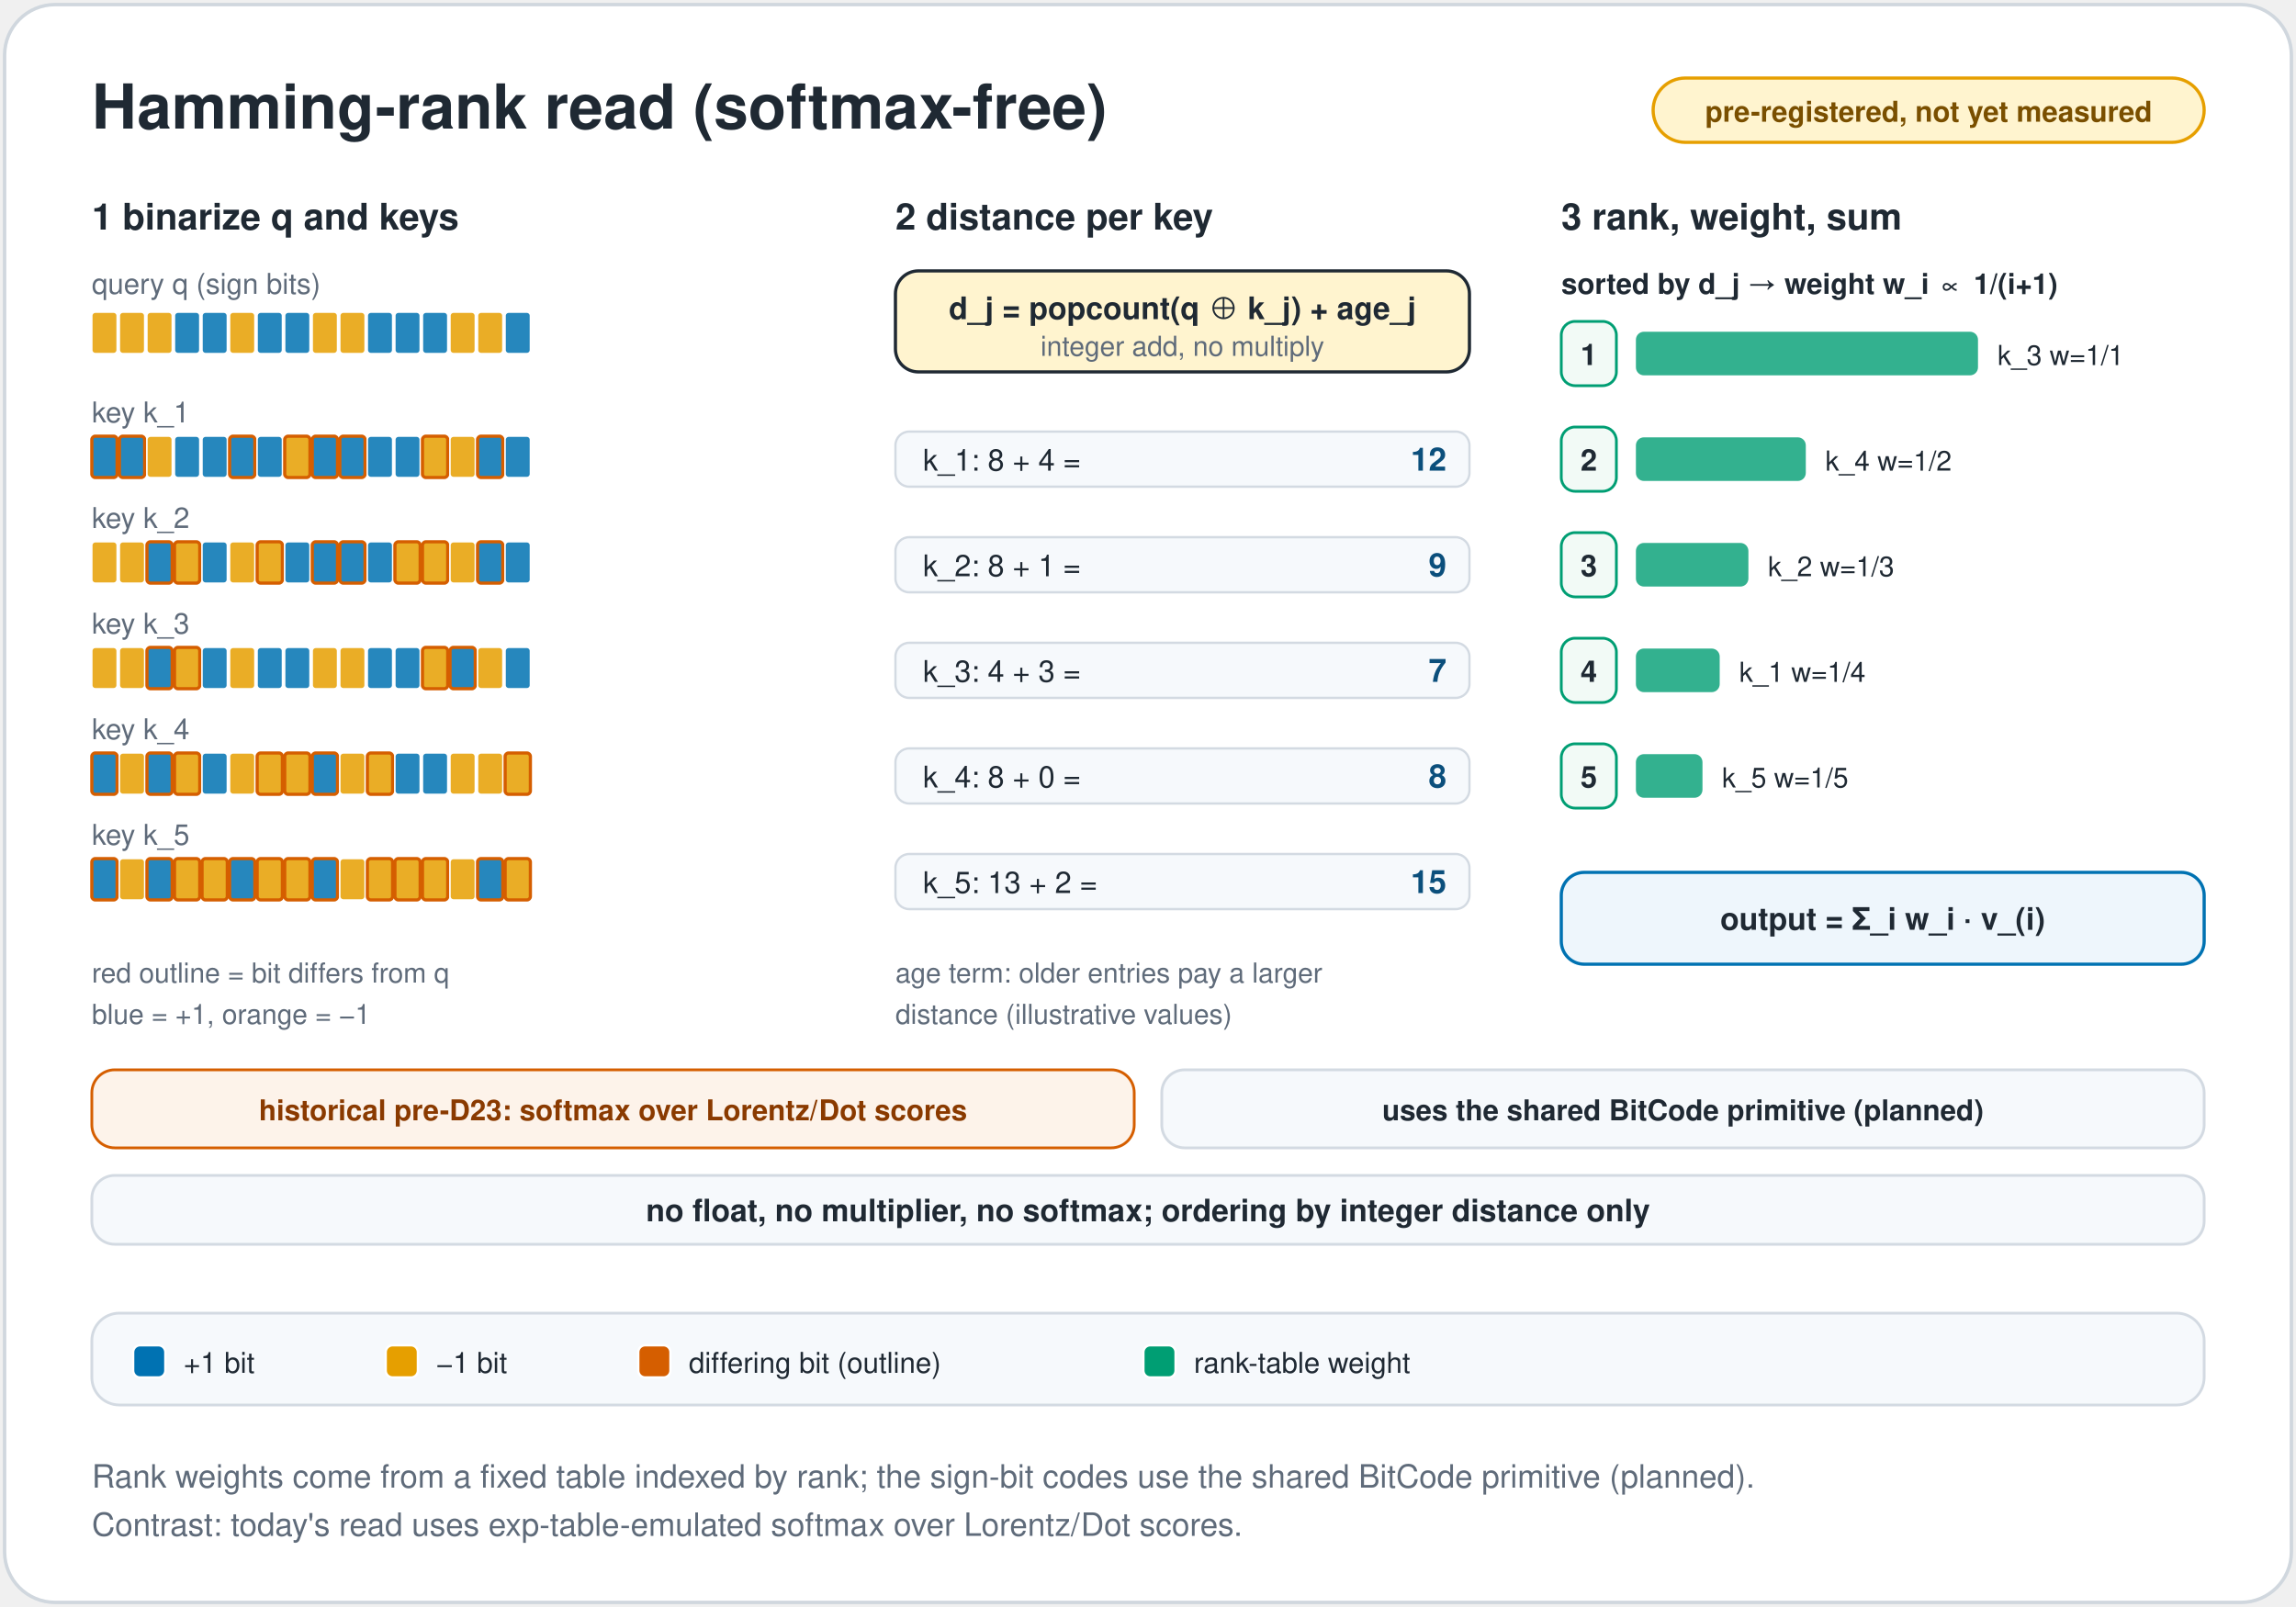
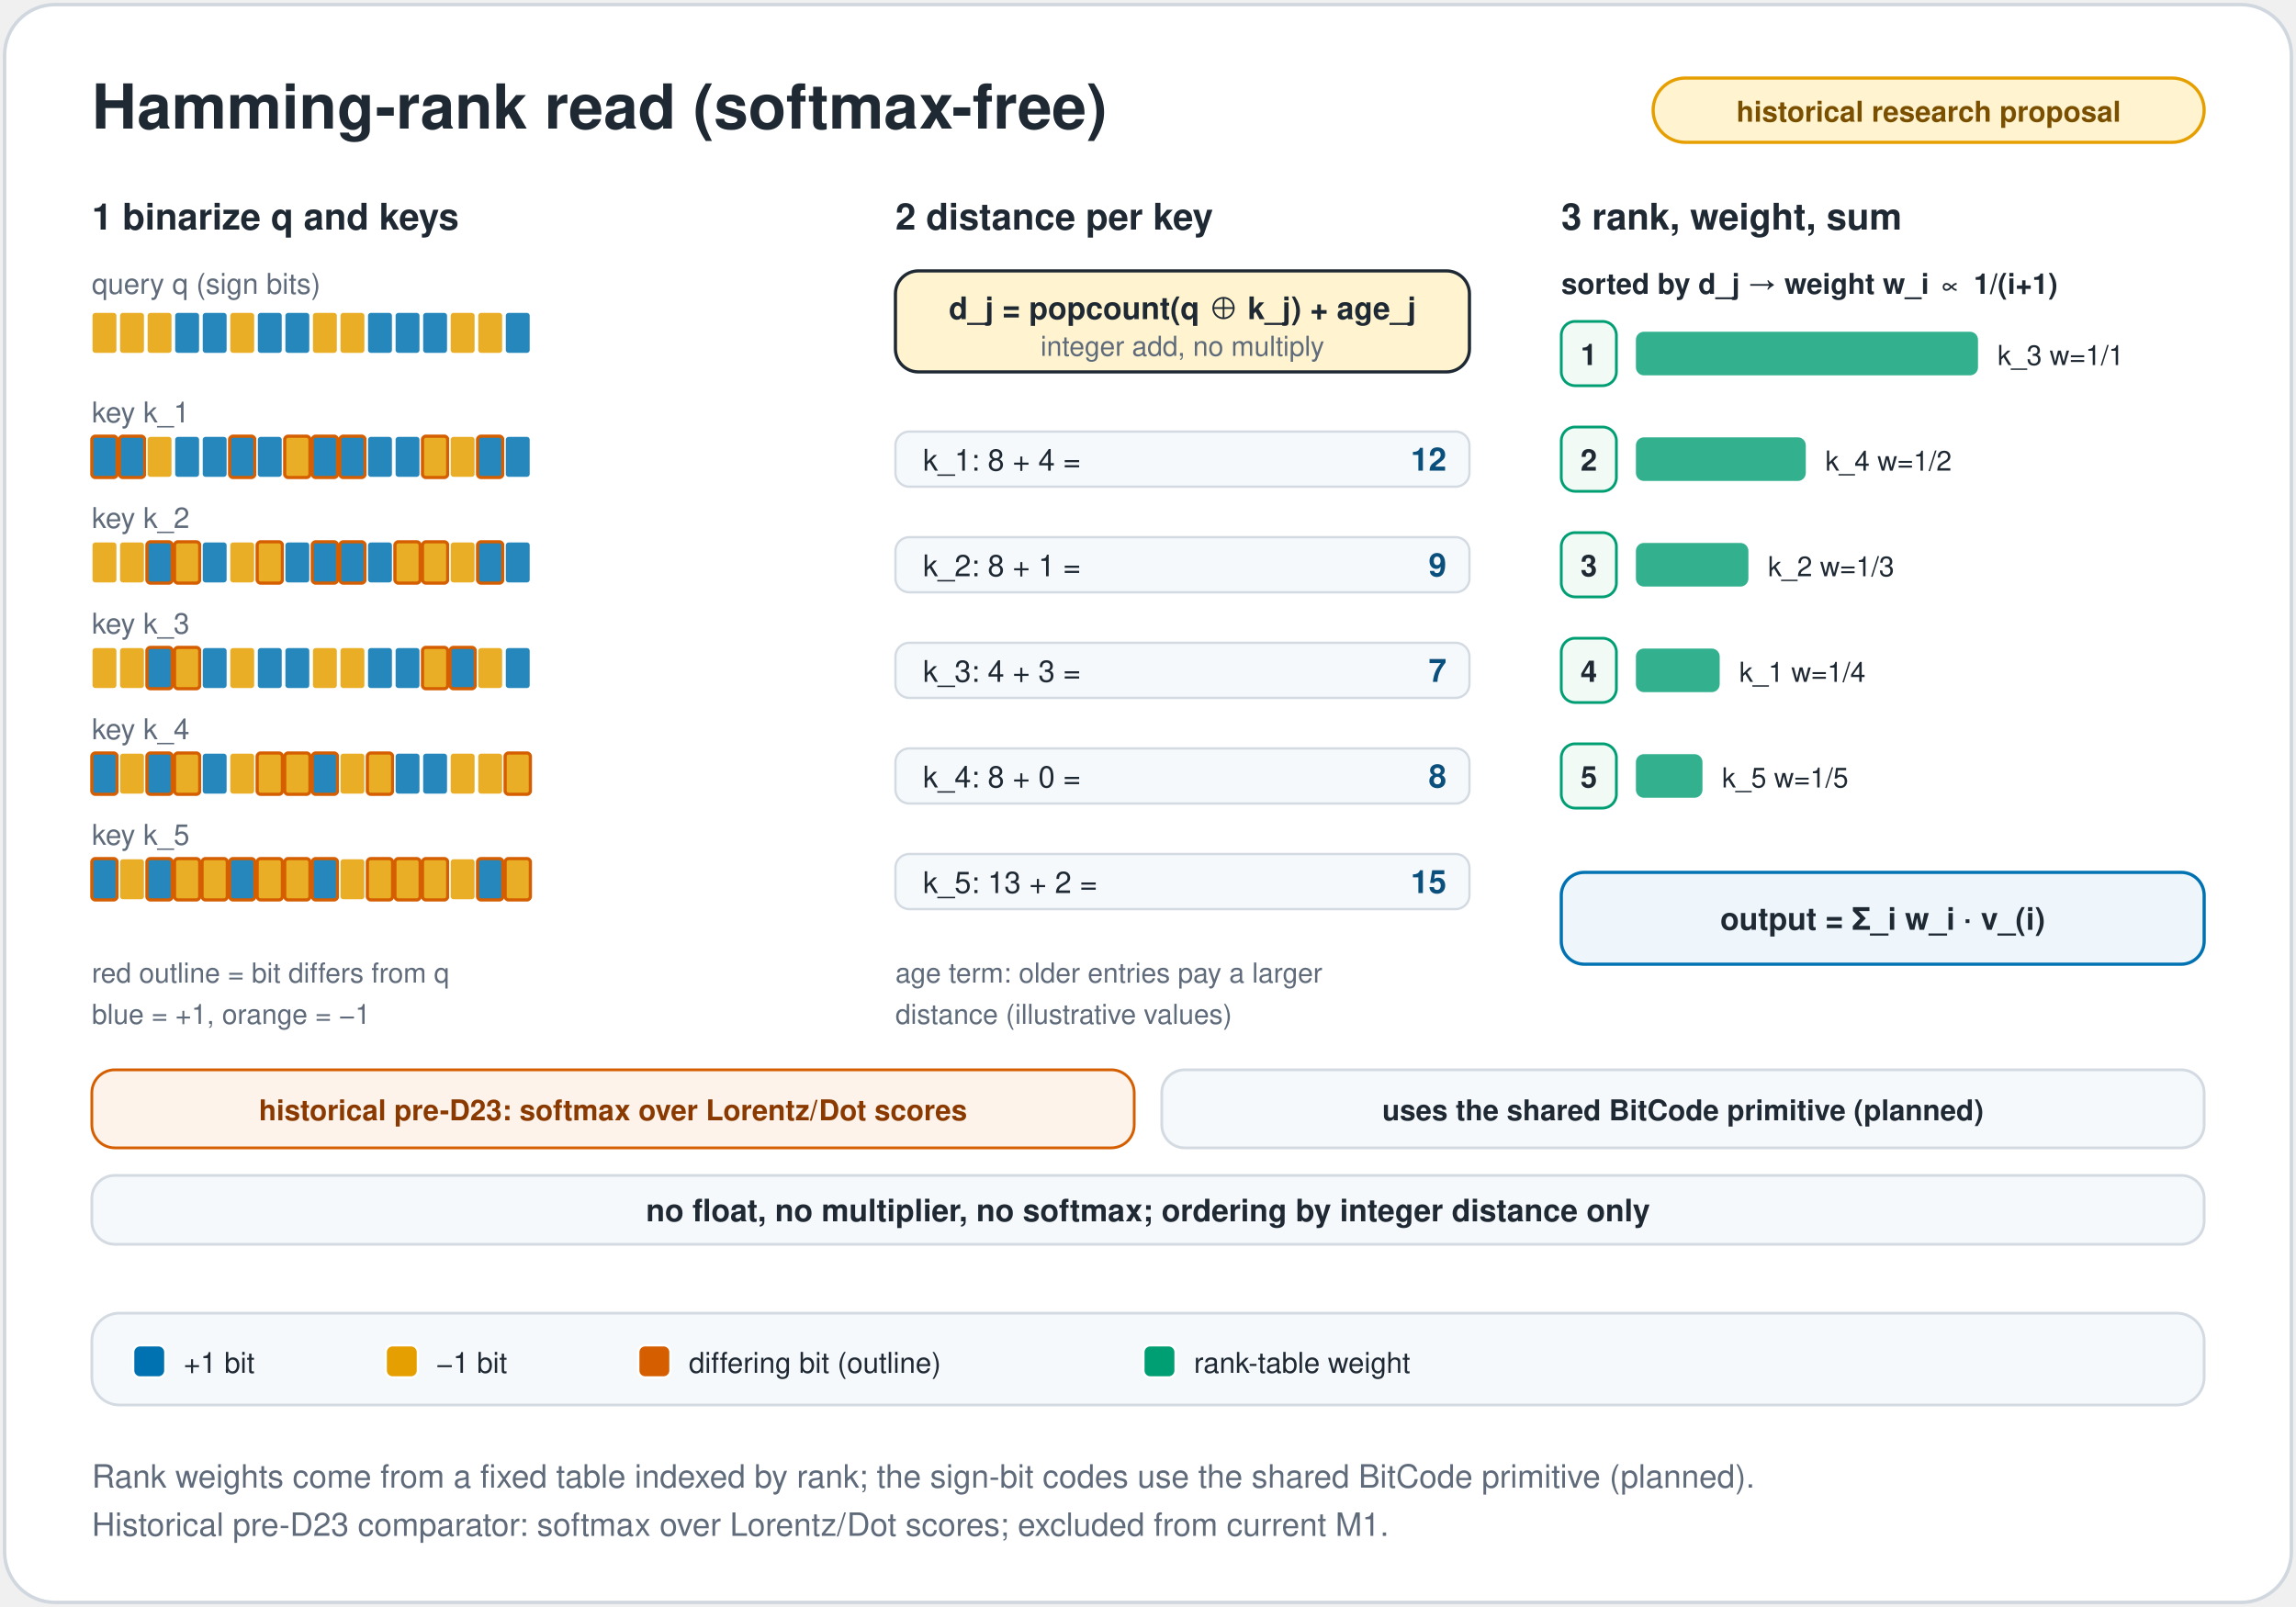
<svg xmlns="http://www.w3.org/2000/svg" viewBox="0 0 1000 700" width="900" height="630" role="img" aria-labelledby="t d" font-family="-apple-system, BlinkMacSystemFont, 'Segoe UI', Helvetica, Arial, 'DejaVu Sans', sans-serif">
  <rect x="2" y="2" width="996" height="696" rx="22" fill="#ffffff" stroke="#d0d7de" stroke-width="1.5" />
  <text x="40" y="56" font-size="27" font-weight="700" fill="#1f2933">Hamming-rank read (softmax-free)</text>
  <rect x="720" y="34" width="240" height="28" rx="14" fill="#fff4cf" fill-opacity="1" stroke="#E69F00" stroke-width="1.4" stroke-opacity="1" />
-   <text x="840" y="53" font-size="12.5" fill="#7a4f00" fill-opacity="1" text-anchor="middle" font-weight="bold">pre-registered, not yet measured</text>
+   <text x="840" y="53" font-size="12.5" fill="#7a4f00" fill-opacity="1" text-anchor="middle" font-weight="bold">historical research proposal</text>
  <text x="40" y="100" font-size="16" fill="#1f2933" fill-opacity="1" text-anchor="start" font-weight="bold">1  binarize q and keys</text>
  <text x="390" y="100" font-size="16" fill="#1f2933" fill-opacity="1" text-anchor="start" font-weight="bold">2  distance per key</text>
  <text x="680" y="100" font-size="16" fill="#1f2933" fill-opacity="1" text-anchor="start" font-weight="bold">3  rank, weight, sum</text>
  <text x="40" y="128" font-size="12.5" fill="#5f6b7a" fill-opacity="1" text-anchor="start" font-weight="normal">query q (sign bits)</text>
  <rect x="40" y="136" width="11" height="18" rx="1.5" fill="#E69F00" fill-opacity="0.85" stroke="#fff" stroke-width="0.6" stroke-opacity="1" />
  <rect x="52" y="136" width="11" height="18" rx="1.5" fill="#E69F00" fill-opacity="0.85" stroke="#fff" stroke-width="0.6" stroke-opacity="1" />
  <rect x="64" y="136" width="11" height="18" rx="1.5" fill="#E69F00" fill-opacity="0.85" stroke="#fff" stroke-width="0.6" stroke-opacity="1" />
  <rect x="76" y="136" width="11" height="18" rx="1.5" fill="#0072B2" fill-opacity="0.85" stroke="#fff" stroke-width="0.6" stroke-opacity="1" />
  <rect x="88" y="136" width="11" height="18" rx="1.5" fill="#0072B2" fill-opacity="0.85" stroke="#fff" stroke-width="0.6" stroke-opacity="1" />
  <rect x="100" y="136" width="11" height="18" rx="1.5" fill="#E69F00" fill-opacity="0.85" stroke="#fff" stroke-width="0.6" stroke-opacity="1" />
  <rect x="112" y="136" width="11" height="18" rx="1.5" fill="#0072B2" fill-opacity="0.85" stroke="#fff" stroke-width="0.6" stroke-opacity="1" />
  <rect x="124" y="136" width="11" height="18" rx="1.5" fill="#0072B2" fill-opacity="0.85" stroke="#fff" stroke-width="0.6" stroke-opacity="1" />
  <rect x="136" y="136" width="11" height="18" rx="1.5" fill="#E69F00" fill-opacity="0.85" stroke="#fff" stroke-width="0.6" stroke-opacity="1" />
  <rect x="148" y="136" width="11" height="18" rx="1.5" fill="#E69F00" fill-opacity="0.85" stroke="#fff" stroke-width="0.6" stroke-opacity="1" />
  <rect x="160" y="136" width="11" height="18" rx="1.5" fill="#0072B2" fill-opacity="0.85" stroke="#fff" stroke-width="0.6" stroke-opacity="1" />
  <rect x="172" y="136" width="11" height="18" rx="1.5" fill="#0072B2" fill-opacity="0.85" stroke="#fff" stroke-width="0.6" stroke-opacity="1" />
  <rect x="184" y="136" width="11" height="18" rx="1.5" fill="#0072B2" fill-opacity="0.85" stroke="#fff" stroke-width="0.6" stroke-opacity="1" />
  <rect x="196" y="136" width="11" height="18" rx="1.5" fill="#E69F00" fill-opacity="0.85" stroke="#fff" stroke-width="0.6" stroke-opacity="1" />
  <rect x="208" y="136" width="11" height="18" rx="1.5" fill="#E69F00" fill-opacity="0.85" stroke="#fff" stroke-width="0.6" stroke-opacity="1" />
  <rect x="220" y="136" width="11" height="18" rx="1.5" fill="#0072B2" fill-opacity="0.85" stroke="#fff" stroke-width="0.6" stroke-opacity="1" />
  <text x="40" y="184" font-size="12.5" fill="#5f6b7a" fill-opacity="1" text-anchor="start" font-weight="normal">key k_1</text>
  <rect x="40" y="190" width="11" height="18" rx="1.5" fill="#0072B2" fill-opacity="0.85" stroke="#D55E00" stroke-width="1.4" stroke-opacity="1" />
  <rect x="52" y="190" width="11" height="18" rx="1.5" fill="#0072B2" fill-opacity="0.85" stroke="#D55E00" stroke-width="1.4" stroke-opacity="1" />
  <rect x="64" y="190" width="11" height="18" rx="1.5" fill="#E69F00" fill-opacity="0.85" stroke="#fff" stroke-width="0.6" stroke-opacity="1" />
  <rect x="76" y="190" width="11" height="18" rx="1.5" fill="#0072B2" fill-opacity="0.85" stroke="#fff" stroke-width="0.6" stroke-opacity="1" />
  <rect x="88" y="190" width="11" height="18" rx="1.5" fill="#0072B2" fill-opacity="0.85" stroke="#fff" stroke-width="0.6" stroke-opacity="1" />
  <rect x="100" y="190" width="11" height="18" rx="1.5" fill="#0072B2" fill-opacity="0.85" stroke="#D55E00" stroke-width="1.4" stroke-opacity="1" />
  <rect x="112" y="190" width="11" height="18" rx="1.5" fill="#0072B2" fill-opacity="0.85" stroke="#fff" stroke-width="0.6" stroke-opacity="1" />
  <rect x="124" y="190" width="11" height="18" rx="1.5" fill="#E69F00" fill-opacity="0.85" stroke="#D55E00" stroke-width="1.4" stroke-opacity="1" />
  <rect x="136" y="190" width="11" height="18" rx="1.5" fill="#0072B2" fill-opacity="0.85" stroke="#D55E00" stroke-width="1.4" stroke-opacity="1" />
  <rect x="148" y="190" width="11" height="18" rx="1.5" fill="#0072B2" fill-opacity="0.85" stroke="#D55E00" stroke-width="1.4" stroke-opacity="1" />
  <rect x="160" y="190" width="11" height="18" rx="1.5" fill="#0072B2" fill-opacity="0.85" stroke="#fff" stroke-width="0.6" stroke-opacity="1" />
  <rect x="172" y="190" width="11" height="18" rx="1.5" fill="#0072B2" fill-opacity="0.85" stroke="#fff" stroke-width="0.6" stroke-opacity="1" />
  <rect x="184" y="190" width="11" height="18" rx="1.5" fill="#E69F00" fill-opacity="0.85" stroke="#D55E00" stroke-width="1.4" stroke-opacity="1" />
  <rect x="196" y="190" width="11" height="18" rx="1.5" fill="#E69F00" fill-opacity="0.85" stroke="#fff" stroke-width="0.6" stroke-opacity="1" />
  <rect x="208" y="190" width="11" height="18" rx="1.5" fill="#0072B2" fill-opacity="0.85" stroke="#D55E00" stroke-width="1.4" stroke-opacity="1" />
  <rect x="220" y="190" width="11" height="18" rx="1.5" fill="#0072B2" fill-opacity="0.85" stroke="#fff" stroke-width="0.6" stroke-opacity="1" />
  <text x="40" y="230" font-size="12.5" fill="#5f6b7a" fill-opacity="1" text-anchor="start" font-weight="normal">key k_2</text>
  <rect x="40" y="236" width="11" height="18" rx="1.5" fill="#E69F00" fill-opacity="0.85" stroke="#fff" stroke-width="0.6" stroke-opacity="1" />
  <rect x="52" y="236" width="11" height="18" rx="1.5" fill="#E69F00" fill-opacity="0.85" stroke="#fff" stroke-width="0.6" stroke-opacity="1" />
  <rect x="64" y="236" width="11" height="18" rx="1.5" fill="#0072B2" fill-opacity="0.85" stroke="#D55E00" stroke-width="1.4" stroke-opacity="1" />
  <rect x="76" y="236" width="11" height="18" rx="1.5" fill="#E69F00" fill-opacity="0.85" stroke="#D55E00" stroke-width="1.4" stroke-opacity="1" />
  <rect x="88" y="236" width="11" height="18" rx="1.5" fill="#0072B2" fill-opacity="0.85" stroke="#fff" stroke-width="0.6" stroke-opacity="1" />
  <rect x="100" y="236" width="11" height="18" rx="1.5" fill="#E69F00" fill-opacity="0.85" stroke="#fff" stroke-width="0.6" stroke-opacity="1" />
  <rect x="112" y="236" width="11" height="18" rx="1.5" fill="#E69F00" fill-opacity="0.85" stroke="#D55E00" stroke-width="1.4" stroke-opacity="1" />
  <rect x="124" y="236" width="11" height="18" rx="1.5" fill="#0072B2" fill-opacity="0.85" stroke="#fff" stroke-width="0.6" stroke-opacity="1" />
  <rect x="136" y="236" width="11" height="18" rx="1.5" fill="#0072B2" fill-opacity="0.85" stroke="#D55E00" stroke-width="1.4" stroke-opacity="1" />
  <rect x="148" y="236" width="11" height="18" rx="1.5" fill="#0072B2" fill-opacity="0.85" stroke="#D55E00" stroke-width="1.4" stroke-opacity="1" />
  <rect x="160" y="236" width="11" height="18" rx="1.5" fill="#0072B2" fill-opacity="0.85" stroke="#fff" stroke-width="0.6" stroke-opacity="1" />
  <rect x="172" y="236" width="11" height="18" rx="1.5" fill="#E69F00" fill-opacity="0.85" stroke="#D55E00" stroke-width="1.4" stroke-opacity="1" />
  <rect x="184" y="236" width="11" height="18" rx="1.5" fill="#E69F00" fill-opacity="0.85" stroke="#D55E00" stroke-width="1.4" stroke-opacity="1" />
  <rect x="196" y="236" width="11" height="18" rx="1.5" fill="#E69F00" fill-opacity="0.85" stroke="#fff" stroke-width="0.6" stroke-opacity="1" />
  <rect x="208" y="236" width="11" height="18" rx="1.5" fill="#0072B2" fill-opacity="0.85" stroke="#D55E00" stroke-width="1.4" stroke-opacity="1" />
  <rect x="220" y="236" width="11" height="18" rx="1.5" fill="#0072B2" fill-opacity="0.85" stroke="#fff" stroke-width="0.6" stroke-opacity="1" />
  <text x="40" y="276" font-size="12.5" fill="#5f6b7a" fill-opacity="1" text-anchor="start" font-weight="normal">key k_3</text>
  <rect x="40" y="282" width="11" height="18" rx="1.5" fill="#E69F00" fill-opacity="0.85" stroke="#fff" stroke-width="0.6" stroke-opacity="1" />
  <rect x="52" y="282" width="11" height="18" rx="1.5" fill="#E69F00" fill-opacity="0.85" stroke="#fff" stroke-width="0.6" stroke-opacity="1" />
  <rect x="64" y="282" width="11" height="18" rx="1.5" fill="#0072B2" fill-opacity="0.85" stroke="#D55E00" stroke-width="1.4" stroke-opacity="1" />
  <rect x="76" y="282" width="11" height="18" rx="1.5" fill="#E69F00" fill-opacity="0.85" stroke="#D55E00" stroke-width="1.4" stroke-opacity="1" />
  <rect x="88" y="282" width="11" height="18" rx="1.5" fill="#0072B2" fill-opacity="0.85" stroke="#fff" stroke-width="0.6" stroke-opacity="1" />
  <rect x="100" y="282" width="11" height="18" rx="1.5" fill="#E69F00" fill-opacity="0.85" stroke="#fff" stroke-width="0.6" stroke-opacity="1" />
  <rect x="112" y="282" width="11" height="18" rx="1.5" fill="#0072B2" fill-opacity="0.85" stroke="#fff" stroke-width="0.6" stroke-opacity="1" />
  <rect x="124" y="282" width="11" height="18" rx="1.5" fill="#0072B2" fill-opacity="0.85" stroke="#fff" stroke-width="0.6" stroke-opacity="1" />
  <rect x="136" y="282" width="11" height="18" rx="1.5" fill="#E69F00" fill-opacity="0.85" stroke="#fff" stroke-width="0.6" stroke-opacity="1" />
  <rect x="148" y="282" width="11" height="18" rx="1.5" fill="#E69F00" fill-opacity="0.85" stroke="#fff" stroke-width="0.6" stroke-opacity="1" />
  <rect x="160" y="282" width="11" height="18" rx="1.5" fill="#0072B2" fill-opacity="0.85" stroke="#fff" stroke-width="0.6" stroke-opacity="1" />
  <rect x="172" y="282" width="11" height="18" rx="1.5" fill="#0072B2" fill-opacity="0.85" stroke="#fff" stroke-width="0.6" stroke-opacity="1" />
  <rect x="184" y="282" width="11" height="18" rx="1.5" fill="#E69F00" fill-opacity="0.85" stroke="#D55E00" stroke-width="1.4" stroke-opacity="1" />
  <rect x="196" y="282" width="11" height="18" rx="1.5" fill="#0072B2" fill-opacity="0.85" stroke="#D55E00" stroke-width="1.4" stroke-opacity="1" />
  <rect x="208" y="282" width="11" height="18" rx="1.5" fill="#E69F00" fill-opacity="0.85" stroke="#fff" stroke-width="0.6" stroke-opacity="1" />
  <rect x="220" y="282" width="11" height="18" rx="1.5" fill="#0072B2" fill-opacity="0.85" stroke="#fff" stroke-width="0.6" stroke-opacity="1" />
  <text x="40" y="322" font-size="12.5" fill="#5f6b7a" fill-opacity="1" text-anchor="start" font-weight="normal">key k_4</text>
  <rect x="40" y="328" width="11" height="18" rx="1.5" fill="#0072B2" fill-opacity="0.85" stroke="#D55E00" stroke-width="1.4" stroke-opacity="1" />
  <rect x="52" y="328" width="11" height="18" rx="1.5" fill="#E69F00" fill-opacity="0.85" stroke="#fff" stroke-width="0.6" stroke-opacity="1" />
  <rect x="64" y="328" width="11" height="18" rx="1.5" fill="#0072B2" fill-opacity="0.85" stroke="#D55E00" stroke-width="1.4" stroke-opacity="1" />
  <rect x="76" y="328" width="11" height="18" rx="1.5" fill="#E69F00" fill-opacity="0.85" stroke="#D55E00" stroke-width="1.4" stroke-opacity="1" />
  <rect x="88" y="328" width="11" height="18" rx="1.5" fill="#0072B2" fill-opacity="0.85" stroke="#fff" stroke-width="0.6" stroke-opacity="1" />
  <rect x="100" y="328" width="11" height="18" rx="1.5" fill="#E69F00" fill-opacity="0.85" stroke="#fff" stroke-width="0.6" stroke-opacity="1" />
  <rect x="112" y="328" width="11" height="18" rx="1.5" fill="#E69F00" fill-opacity="0.85" stroke="#D55E00" stroke-width="1.4" stroke-opacity="1" />
  <rect x="124" y="328" width="11" height="18" rx="1.5" fill="#E69F00" fill-opacity="0.85" stroke="#D55E00" stroke-width="1.4" stroke-opacity="1" />
  <rect x="136" y="328" width="11" height="18" rx="1.5" fill="#0072B2" fill-opacity="0.85" stroke="#D55E00" stroke-width="1.4" stroke-opacity="1" />
  <rect x="148" y="328" width="11" height="18" rx="1.5" fill="#E69F00" fill-opacity="0.85" stroke="#fff" stroke-width="0.6" stroke-opacity="1" />
  <rect x="160" y="328" width="11" height="18" rx="1.5" fill="#E69F00" fill-opacity="0.85" stroke="#D55E00" stroke-width="1.4" stroke-opacity="1" />
  <rect x="172" y="328" width="11" height="18" rx="1.5" fill="#0072B2" fill-opacity="0.85" stroke="#fff" stroke-width="0.6" stroke-opacity="1" />
  <rect x="184" y="328" width="11" height="18" rx="1.5" fill="#0072B2" fill-opacity="0.85" stroke="#fff" stroke-width="0.6" stroke-opacity="1" />
  <rect x="196" y="328" width="11" height="18" rx="1.5" fill="#E69F00" fill-opacity="0.85" stroke="#fff" stroke-width="0.6" stroke-opacity="1" />
  <rect x="208" y="328" width="11" height="18" rx="1.5" fill="#E69F00" fill-opacity="0.85" stroke="#fff" stroke-width="0.6" stroke-opacity="1" />
  <rect x="220" y="328" width="11" height="18" rx="1.5" fill="#E69F00" fill-opacity="0.85" stroke="#D55E00" stroke-width="1.4" stroke-opacity="1" />
  <text x="40" y="368" font-size="12.5" fill="#5f6b7a" fill-opacity="1" text-anchor="start" font-weight="normal">key k_5</text>
  <rect x="40" y="374" width="11" height="18" rx="1.5" fill="#0072B2" fill-opacity="0.85" stroke="#D55E00" stroke-width="1.4" stroke-opacity="1" />
  <rect x="52" y="374" width="11" height="18" rx="1.5" fill="#E69F00" fill-opacity="0.85" stroke="#fff" stroke-width="0.6" stroke-opacity="1" />
  <rect x="64" y="374" width="11" height="18" rx="1.5" fill="#0072B2" fill-opacity="0.85" stroke="#D55E00" stroke-width="1.4" stroke-opacity="1" />
  <rect x="76" y="374" width="11" height="18" rx="1.5" fill="#E69F00" fill-opacity="0.85" stroke="#D55E00" stroke-width="1.4" stroke-opacity="1" />
  <rect x="88" y="374" width="11" height="18" rx="1.5" fill="#E69F00" fill-opacity="0.85" stroke="#D55E00" stroke-width="1.4" stroke-opacity="1" />
  <rect x="100" y="374" width="11" height="18" rx="1.5" fill="#0072B2" fill-opacity="0.85" stroke="#D55E00" stroke-width="1.4" stroke-opacity="1" />
  <rect x="112" y="374" width="11" height="18" rx="1.5" fill="#E69F00" fill-opacity="0.85" stroke="#D55E00" stroke-width="1.4" stroke-opacity="1" />
  <rect x="124" y="374" width="11" height="18" rx="1.5" fill="#E69F00" fill-opacity="0.85" stroke="#D55E00" stroke-width="1.4" stroke-opacity="1" />
  <rect x="136" y="374" width="11" height="18" rx="1.5" fill="#0072B2" fill-opacity="0.85" stroke="#D55E00" stroke-width="1.4" stroke-opacity="1" />
  <rect x="148" y="374" width="11" height="18" rx="1.5" fill="#E69F00" fill-opacity="0.85" stroke="#fff" stroke-width="0.6" stroke-opacity="1" />
  <rect x="160" y="374" width="11" height="18" rx="1.5" fill="#E69F00" fill-opacity="0.85" stroke="#D55E00" stroke-width="1.4" stroke-opacity="1" />
  <rect x="172" y="374" width="11" height="18" rx="1.5" fill="#E69F00" fill-opacity="0.85" stroke="#D55E00" stroke-width="1.4" stroke-opacity="1" />
  <rect x="184" y="374" width="11" height="18" rx="1.5" fill="#E69F00" fill-opacity="0.85" stroke="#D55E00" stroke-width="1.4" stroke-opacity="1" />
  <rect x="196" y="374" width="11" height="18" rx="1.5" fill="#E69F00" fill-opacity="0.85" stroke="#fff" stroke-width="0.6" stroke-opacity="1" />
  <rect x="208" y="374" width="11" height="18" rx="1.5" fill="#0072B2" fill-opacity="0.85" stroke="#D55E00" stroke-width="1.4" stroke-opacity="1" />
  <rect x="220" y="374" width="11" height="18" rx="1.5" fill="#E69F00" fill-opacity="0.85" stroke="#D55E00" stroke-width="1.4" stroke-opacity="1" />
  <text x="40" y="428" font-size="12" fill="#5f6b7a" fill-opacity="1" text-anchor="start" font-weight="normal">red outline = bit differs from q</text>
  <text x="40" y="446" font-size="12" fill="#5f6b7a" fill-opacity="1" text-anchor="start" font-weight="normal">blue = +1, orange = −1</text>
  <rect x="390" y="118" width="250" height="44" rx="10" fill="#fff4cf" fill-opacity="1" stroke="#1f2933" stroke-width="1.4" stroke-opacity="1" />
  <text x="515" y="139" font-size="13.5" fill="#1f2933" fill-opacity="1" text-anchor="middle" font-weight="bold">d_j = popcount(q ⊕ k_j) + age_j</text>
  <text x="515" y="155" font-size="12" fill="#5f6b7a" fill-opacity="1" text-anchor="middle" font-weight="normal">integer add, no multiply</text>
  <rect x="390" y="188" width="250" height="24" rx="6" fill="#f6f9fc" fill-opacity="1" stroke="#d3dae2" stroke-width="1" stroke-opacity="1" />
  <text x="402" y="205" font-size="13" fill="#1f2933" fill-opacity="1" text-anchor="start" font-weight="normal">k_1:  8 + 4  =</text>
  <text x="630" y="205" font-size="14" fill="#0b4f7c" fill-opacity="1" text-anchor="end" font-weight="bold">12</text>
  <rect x="390" y="234" width="250" height="24" rx="6" fill="#f6f9fc" fill-opacity="1" stroke="#d3dae2" stroke-width="1" stroke-opacity="1" />
  <text x="402" y="251" font-size="13" fill="#1f2933" fill-opacity="1" text-anchor="start" font-weight="normal">k_2:  8 + 1  =</text>
  <text x="630" y="251" font-size="14" fill="#0b4f7c" fill-opacity="1" text-anchor="end" font-weight="bold">9</text>
  <rect x="390" y="280" width="250" height="24" rx="6" fill="#f6f9fc" fill-opacity="1" stroke="#d3dae2" stroke-width="1" stroke-opacity="1" />
  <text x="402" y="297" font-size="13" fill="#1f2933" fill-opacity="1" text-anchor="start" font-weight="normal">k_3:  4 + 3  =</text>
  <text x="630" y="297" font-size="14" fill="#0b4f7c" fill-opacity="1" text-anchor="end" font-weight="bold">7</text>
  <rect x="390" y="326" width="250" height="24" rx="6" fill="#f6f9fc" fill-opacity="1" stroke="#d3dae2" stroke-width="1" stroke-opacity="1" />
  <text x="402" y="343" font-size="13" fill="#1f2933" fill-opacity="1" text-anchor="start" font-weight="normal">k_4:  8 + 0  =</text>
  <text x="630" y="343" font-size="14" fill="#0b4f7c" fill-opacity="1" text-anchor="end" font-weight="bold">8</text>
  <rect x="390" y="372" width="250" height="24" rx="6" fill="#f6f9fc" fill-opacity="1" stroke="#d3dae2" stroke-width="1" stroke-opacity="1" />
  <text x="402" y="389" font-size="13" fill="#1f2933" fill-opacity="1" text-anchor="start" font-weight="normal">k_5:  13 + 2  =</text>
  <text x="630" y="389" font-size="14" fill="#0b4f7c" fill-opacity="1" text-anchor="end" font-weight="bold">15</text>
  <text x="390" y="428" font-size="12" fill="#5f6b7a" fill-opacity="1" text-anchor="start" font-weight="normal">age term: older entries pay a larger</text>
  <text x="390" y="446" font-size="12" fill="#5f6b7a" fill-opacity="1" text-anchor="start" font-weight="normal">distance (illustrative values)</text>
  <text x="680" y="128" font-size="12.5" fill="#1f2933" fill-opacity="1" text-anchor="start" font-weight="bold">sorted by d_j  →  weight  w_i ∝ 1/(i+1)</text>
  <rect x="680" y="140" width="24" height="28" rx="6" fill="#f2faf6" fill-opacity="1" stroke="#009E73" stroke-width="1.2" stroke-opacity="1" />
  <text x="692" y="159" font-size="13" fill="#1f2933" fill-opacity="1" text-anchor="middle" font-weight="bold">1</text>
  <rect x="712" y="144" width="150" height="20" rx="4" fill="#009E73" fill-opacity="0.8" stroke="#fff" stroke-width="1" stroke-opacity="1" />
  <text x="870" y="159" font-size="12" fill="#1f2933" fill-opacity="1" text-anchor="start" font-weight="normal">k_3  w=1/1</text>
  <rect x="680" y="186" width="24" height="28" rx="6" fill="#f2faf6" fill-opacity="1" stroke="#009E73" stroke-width="1.2" stroke-opacity="1" />
  <text x="692" y="205" font-size="13" fill="#1f2933" fill-opacity="1" text-anchor="middle" font-weight="bold">2</text>
  <rect x="712" y="190" width="75" height="20" rx="4" fill="#009E73" fill-opacity="0.8" stroke="#fff" stroke-width="1" stroke-opacity="1" />
  <text x="795" y="205" font-size="12" fill="#1f2933" fill-opacity="1" text-anchor="start" font-weight="normal">k_4  w=1/2</text>
  <rect x="680" y="232" width="24" height="28" rx="6" fill="#f2faf6" fill-opacity="1" stroke="#009E73" stroke-width="1.2" stroke-opacity="1" />
  <text x="692" y="251" font-size="13" fill="#1f2933" fill-opacity="1" text-anchor="middle" font-weight="bold">3</text>
  <rect x="712" y="236" width="50" height="20" rx="4" fill="#009E73" fill-opacity="0.8" stroke="#fff" stroke-width="1" stroke-opacity="1" />
  <text x="770" y="251" font-size="12" fill="#1f2933" fill-opacity="1" text-anchor="start" font-weight="normal">k_2  w=1/3</text>
  <rect x="680" y="278" width="24" height="28" rx="6" fill="#f2faf6" fill-opacity="1" stroke="#009E73" stroke-width="1.2" stroke-opacity="1" />
  <text x="692" y="297" font-size="13" fill="#1f2933" fill-opacity="1" text-anchor="middle" font-weight="bold">4</text>
  <rect x="712" y="282" width="37.5" height="20" rx="4" fill="#009E73" fill-opacity="0.8" stroke="#fff" stroke-width="1" stroke-opacity="1" />
  <text x="757.5" y="297" font-size="12" fill="#1f2933" fill-opacity="1" text-anchor="start" font-weight="normal">k_1  w=1/4</text>
  <rect x="680" y="324" width="24" height="28" rx="6" fill="#f2faf6" fill-opacity="1" stroke="#009E73" stroke-width="1.2" stroke-opacity="1" />
  <text x="692" y="343" font-size="13" fill="#1f2933" fill-opacity="1" text-anchor="middle" font-weight="bold">5</text>
  <rect x="712" y="328" width="30" height="20" rx="4" fill="#009E73" fill-opacity="0.8" stroke="#fff" stroke-width="1" stroke-opacity="1" />
  <text x="750" y="343" font-size="12" fill="#1f2933" fill-opacity="1" text-anchor="start" font-weight="normal">k_5  w=1/5</text>
  <rect x="680" y="380" width="280" height="40" rx="10" fill="#eef6fc" fill-opacity="1" stroke="#0072B2" stroke-width="1.4" stroke-opacity="1" />
  <text x="820" y="405" font-size="13.5" fill="#1f2933" fill-opacity="1" text-anchor="middle" font-weight="bold">output = Σ_i w_i · v_(i)</text>
  <rect x="40" y="466" width="454" height="34" rx="10" fill="#fdf3ea" fill-opacity="1" stroke="#D55E00" stroke-width="1.2" stroke-opacity="1" />
  <text x="267" y="488" font-size="12.5" fill="#8a3a00" fill-opacity="1" text-anchor="middle" font-weight="bold">historical pre-D23: softmax over Lorentz/Dot scores</text>
  <rect x="506" y="466" width="454" height="34" rx="10" fill="#f6f9fc" fill-opacity="1" stroke="#d3dae2" stroke-width="1.2" stroke-opacity="1" />
  <text x="733" y="488" font-size="12.5" fill="#1f2933" fill-opacity="1" text-anchor="middle" font-weight="bold">uses the shared BitCode primitive (planned)</text>
  <rect x="40" y="512" width="920" height="30" rx="10" fill="#f6f9fc" fill-opacity="1" stroke="#d3dae2" stroke-width="1.2" stroke-opacity="1" />
  <text x="500" y="532" font-size="13.5" fill="#1f2933" fill-opacity="1" text-anchor="middle" font-weight="bold">no float, no multiplier, no softmax; ordering by integer distance only</text>
  <rect x="40" y="572" width="920" height="40" rx="12" fill="#f6f9fc" fill-opacity="1" stroke="#d3dae2" stroke-width="1.2" stroke-opacity="1" />
  <rect x="58" y="586" width="14" height="14" rx="3" fill="#0072B2" fill-opacity="1" stroke="#fff" stroke-width="1" stroke-opacity="1" />
  <text x="80" y="598" font-size="12.5" fill="#1f2933" fill-opacity="1" text-anchor="start" font-weight="normal">+1 bit</text>
  <rect x="168" y="586" width="14" height="14" rx="3" fill="#E69F00" fill-opacity="1" stroke="#fff" stroke-width="1" stroke-opacity="1" />
  <text x="190" y="598" font-size="12.5" fill="#1f2933" fill-opacity="1" text-anchor="start" font-weight="normal">−1 bit</text>
  <rect x="278" y="586" width="14" height="14" rx="3" fill="#D55E00" fill-opacity="1" stroke="#fff" stroke-width="1" stroke-opacity="1" />
  <text x="300" y="598" font-size="12.5" fill="#1f2933" fill-opacity="1" text-anchor="start" font-weight="normal">differing bit (outline)</text>
  <rect x="498" y="586" width="14" height="14" rx="3" fill="#009E73" fill-opacity="1" stroke="#fff" stroke-width="1" stroke-opacity="1" />
  <text x="520" y="598" font-size="12.5" fill="#1f2933" fill-opacity="1" text-anchor="start" font-weight="normal">rank-table weight</text>
  <text x="40" y="648" font-size="14" fill="#5f6b7a">Rank weights come from a fixed table indexed by rank; the sign-bit codes use the shared BitCode primitive (planned).</text>
-   <text x="40" y="669" font-size="14" fill="#5f6b7a">Contrast: today's read uses exp-table-emulated softmax over Lorentz/Dot scores.</text>
+   <text x="40" y="669" font-size="14" fill="#5f6b7a">Historical pre-D23 comparator: softmax over Lorentz/Dot scores; excluded from current M1.</text>
</svg>
